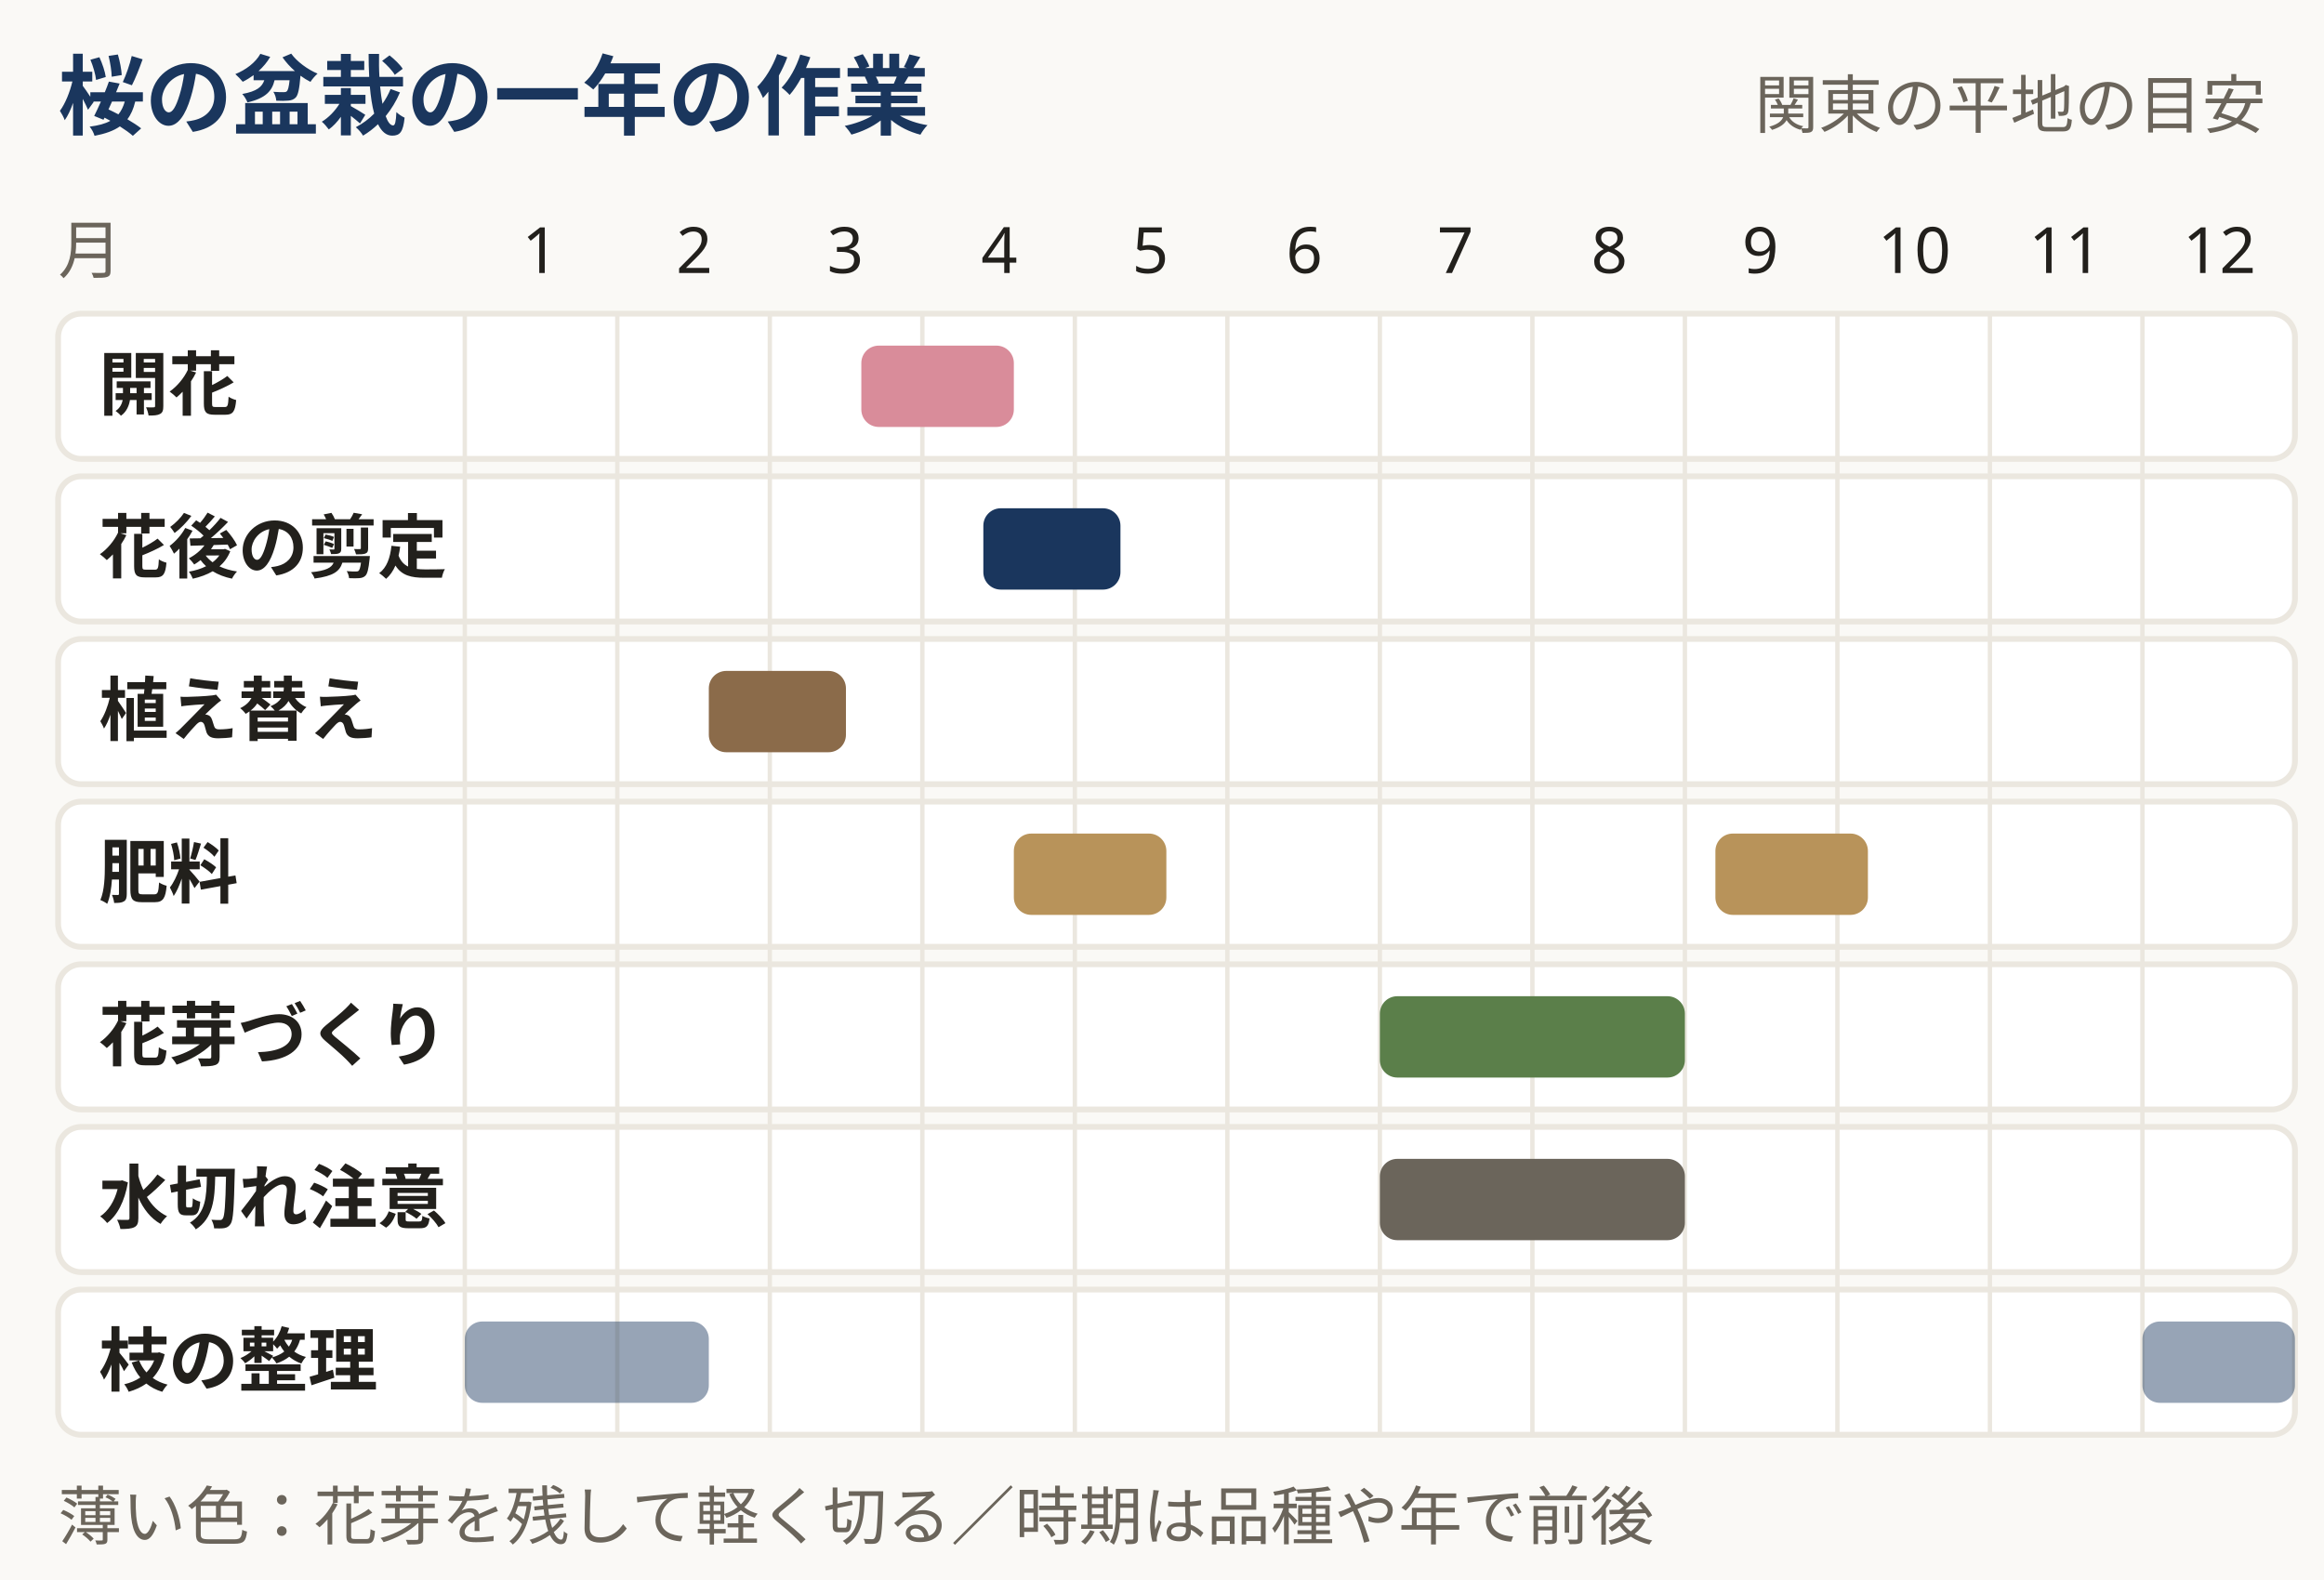
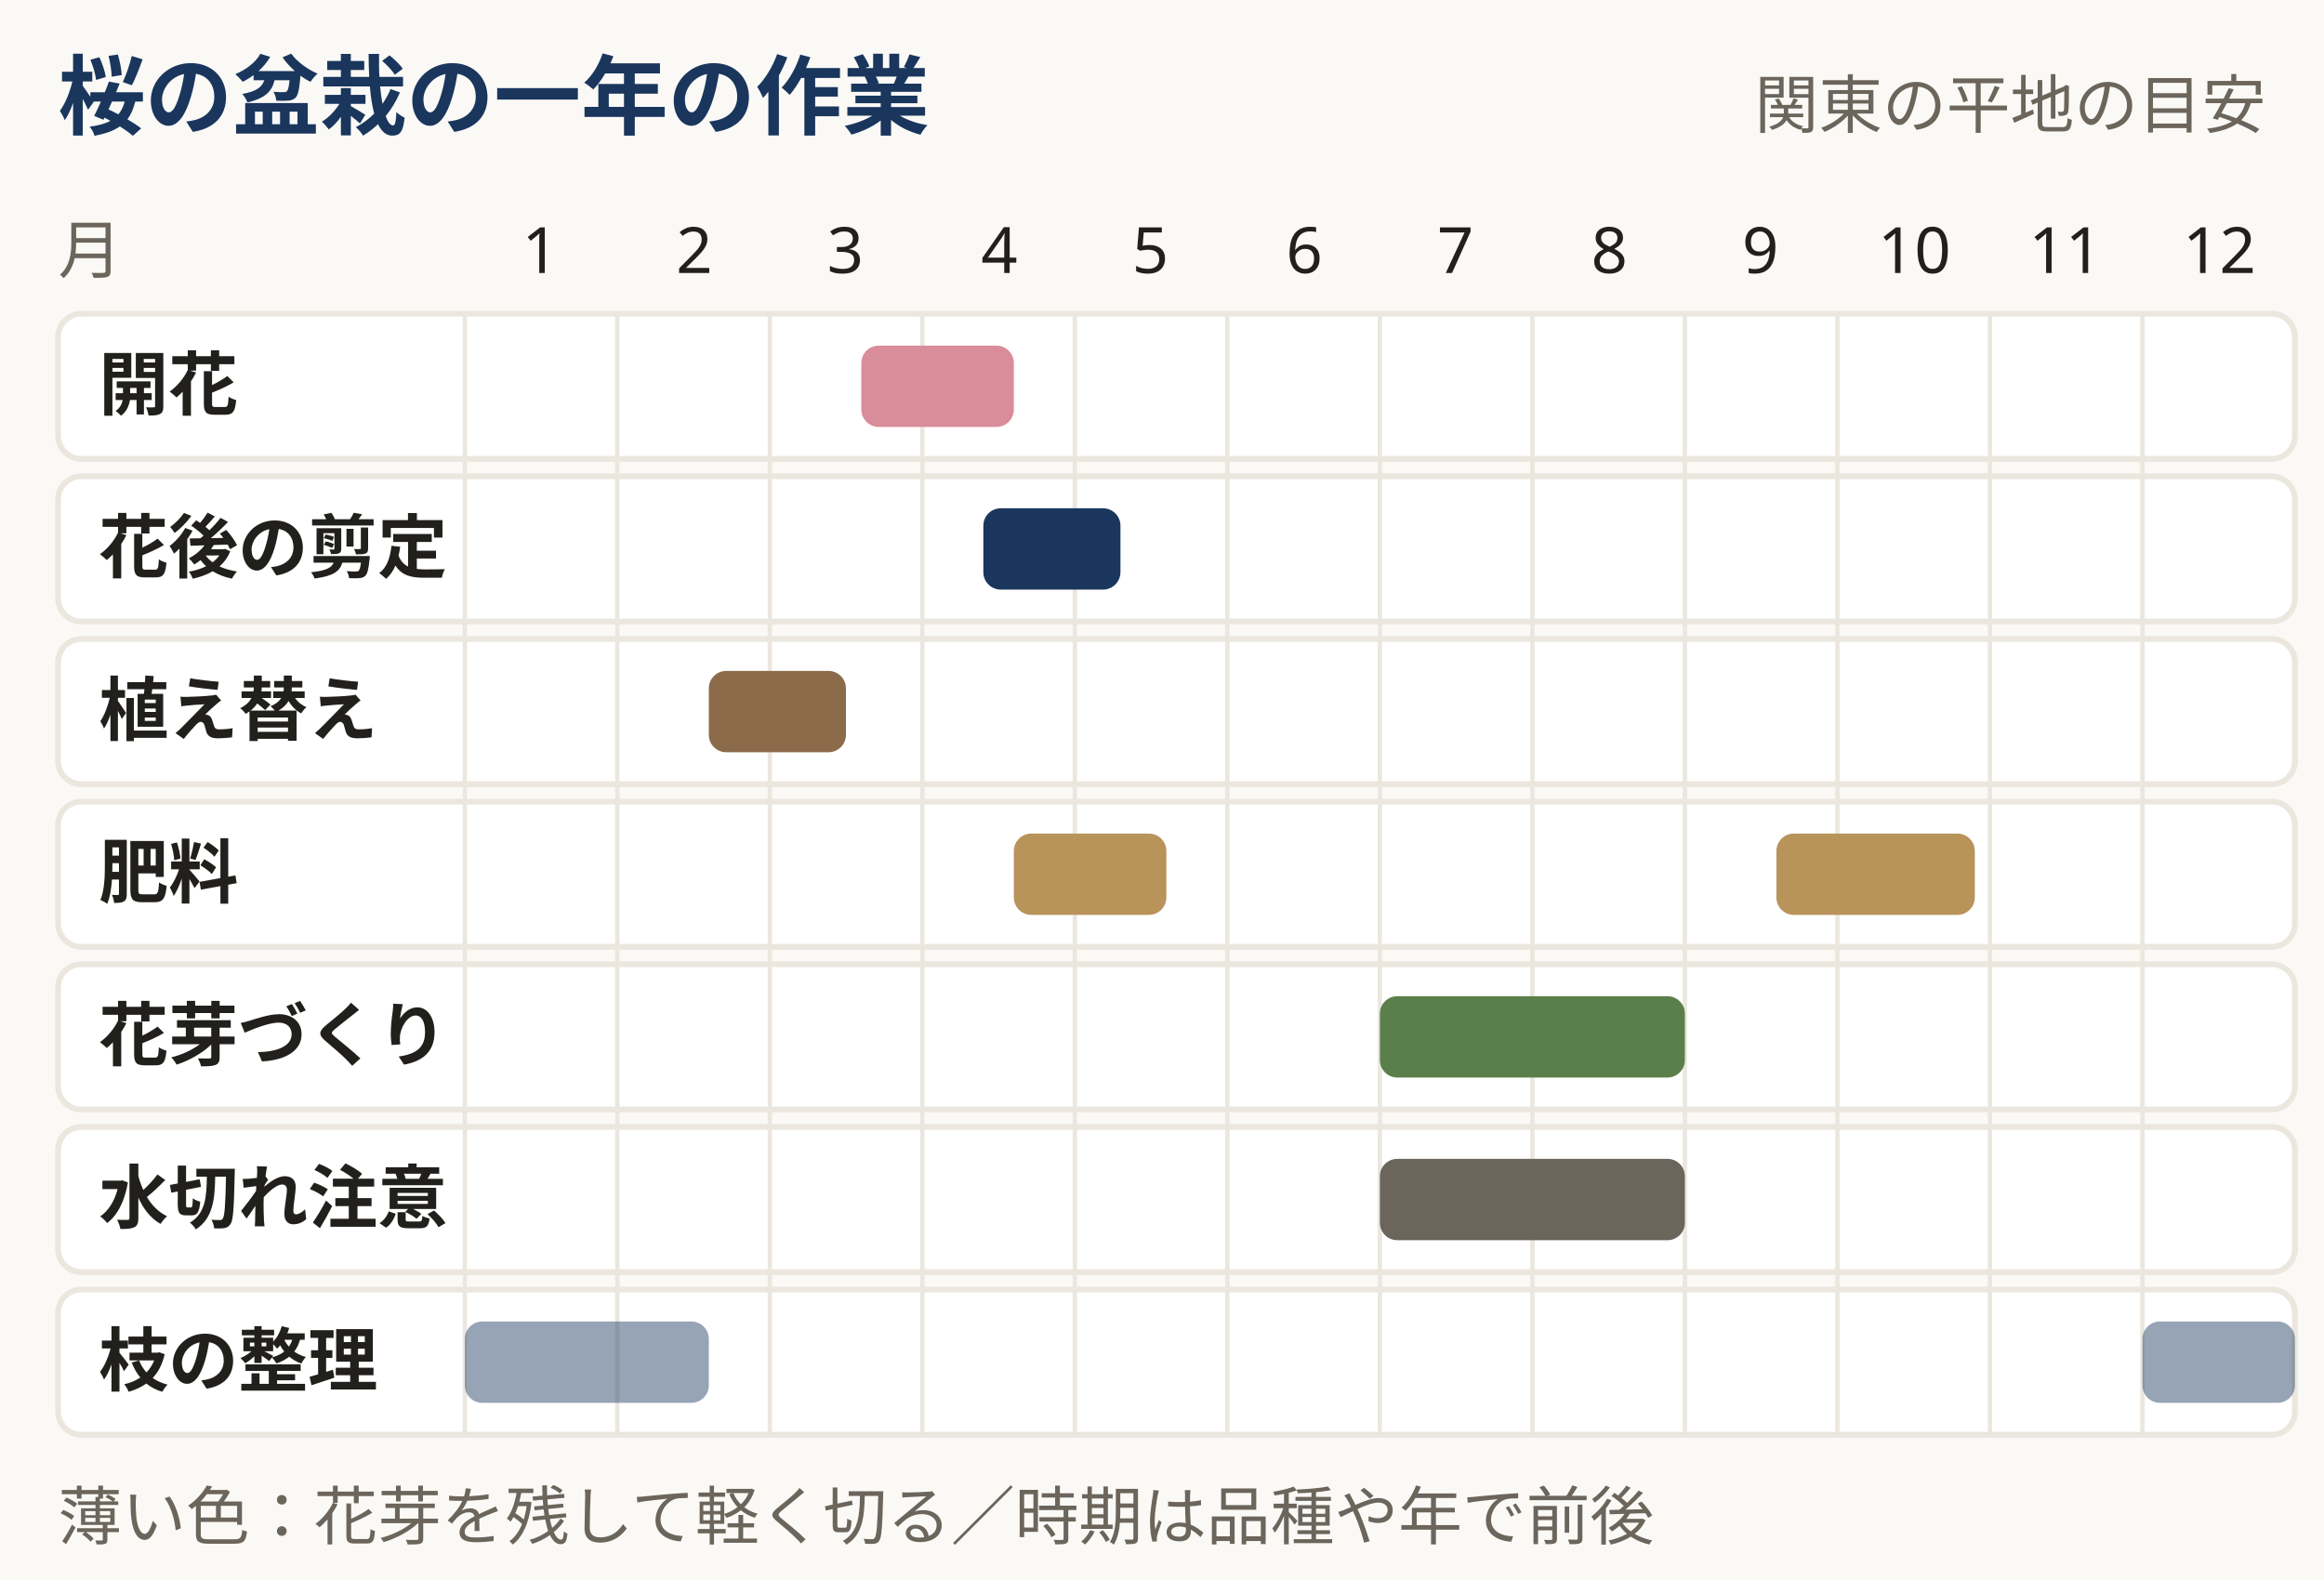
<svg xmlns="http://www.w3.org/2000/svg" viewBox="0 0 800 544" font-family="'Hiragino Sans','Noto Sans JP',sans-serif">
  <rect width="800" height="544" fill="#faf9f6" />
  <text x="20" y="44" font-size="30" font-weight="700" fill="#1a365d">桜の盆栽の一年の作業</text>
  <text x="780" y="44" font-size="22" text-anchor="end" fill="#6b655b">関東の平地の目安</text>
  <g font-size="22" fill="#22201c" text-anchor="middle">
    <text x="186" y="94">1</text>
    <text x="239" y="94">2</text>
    <text x="291" y="94">3</text>
    <text x="344" y="94">4</text>
    <text x="396" y="94">5</text>
    <text x="449" y="94">6</text>
    <text x="501" y="94">7</text>
    <text x="554" y="94">8</text>
    <text x="606" y="94">9</text>
    <text x="659" y="94">10</text>
    <text x="711" y="94">11</text>
    <text x="764" y="94">12</text>
  </g>
  <text x="20" y="94" font-size="22" fill="#6b655b">月</text>
  <rect x="20" y="108" width="770" height="50" rx="8" fill="#fff" stroke="#ebe7df" stroke-width="2" />
  <rect x="20" y="164" width="770" height="50" rx="8" fill="#fff" stroke="#ebe7df" stroke-width="2" />
  <rect x="20" y="220" width="770" height="50" rx="8" fill="#fff" stroke="#ebe7df" stroke-width="2" />
  <rect x="20" y="276" width="770" height="50" rx="8" fill="#fff" stroke="#ebe7df" stroke-width="2" />
  <rect x="20" y="332" width="770" height="50" rx="8" fill="#fff" stroke="#ebe7df" stroke-width="2" />
  <rect x="20" y="388" width="770" height="50" rx="8" fill="#fff" stroke="#ebe7df" stroke-width="2" />
  <rect x="20" y="444" width="770" height="50" rx="8" fill="#fff" stroke="#ebe7df" stroke-width="2" />
  <g stroke="#ebe7df" stroke-width="1.5">
    <line x1="160.0" y1="108" x2="160.0" y2="494" />
    <line x1="212.5" y1="108" x2="212.5" y2="494" />
    <line x1="265.0" y1="108" x2="265.0" y2="494" />
    <line x1="317.5" y1="108" x2="317.5" y2="494" />
    <line x1="370.0" y1="108" x2="370.0" y2="494" />
    <line x1="422.5" y1="108" x2="422.5" y2="494" />
    <line x1="475.0" y1="108" x2="475.0" y2="494" />
    <line x1="527.5" y1="108" x2="527.5" y2="494" />
    <line x1="580.0" y1="108" x2="580.0" y2="494" />
    <line x1="632.5" y1="108" x2="632.5" y2="494" />
    <line x1="685.0" y1="108" x2="685.0" y2="494" />
    <line x1="737.5" y1="108" x2="737.5" y2="494" />
  </g>
  <text x="34" y="141" font-size="24" font-weight="700" fill="#22201c">開花</text>
  <rect x="296.5" y="119" width="52.5" height="28" rx="6" fill="#d98c9a" />
  <text x="34" y="197" font-size="24" font-weight="700" fill="#22201c">花後の剪定</text>
  <rect x="338.5" y="175" width="47.2" height="28" rx="6" fill="#1a365d" />
  <text x="34" y="253" font-size="24" font-weight="700" fill="#22201c">植え替え</text>
  <rect x="244.0" y="231" width="47.2" height="28" rx="6" fill="#8b6b4a" />
  <text x="34" y="309" font-size="24" font-weight="700" fill="#22201c">肥料</text>
  <rect x="349.0" y="287" width="52.5" height="28" rx="6" fill="#b8935a" />
-   <rect x="590.5" y="287" width="52.5" height="28" rx="6" fill="#b8935a" />
+   <rect x="611.5" y="287" width="68.3" height="28" rx="6" fill="#b8935a" />
  <text x="34" y="365" font-size="24" font-weight="700" fill="#22201c">花芽づくり</text>
  <rect x="475.0" y="343" width="105.0" height="28" rx="6" fill="#5b7f4a" />
  <text x="34" y="421" font-size="24" font-weight="700" fill="#22201c">水切れ注意</text>
  <rect x="475.0" y="399" width="105.0" height="28" rx="6" fill="#6b655b" />
  <text x="34" y="477" font-size="24" font-weight="700" fill="#22201c">枝の整理</text>
  <rect x="160.0" y="455" width="84.0" height="28" rx="6" fill="#1a365d" fill-opacity="0.45" />
  <rect x="737.5" y="455" width="52.5" height="28" rx="6" fill="#1a365d" fill-opacity="0.45" />
  <text x="20" y="530" font-size="22" fill="#6b655b">薄い色：花芽を残して軽く切る／時期は品種や年で前後</text>
</svg>
